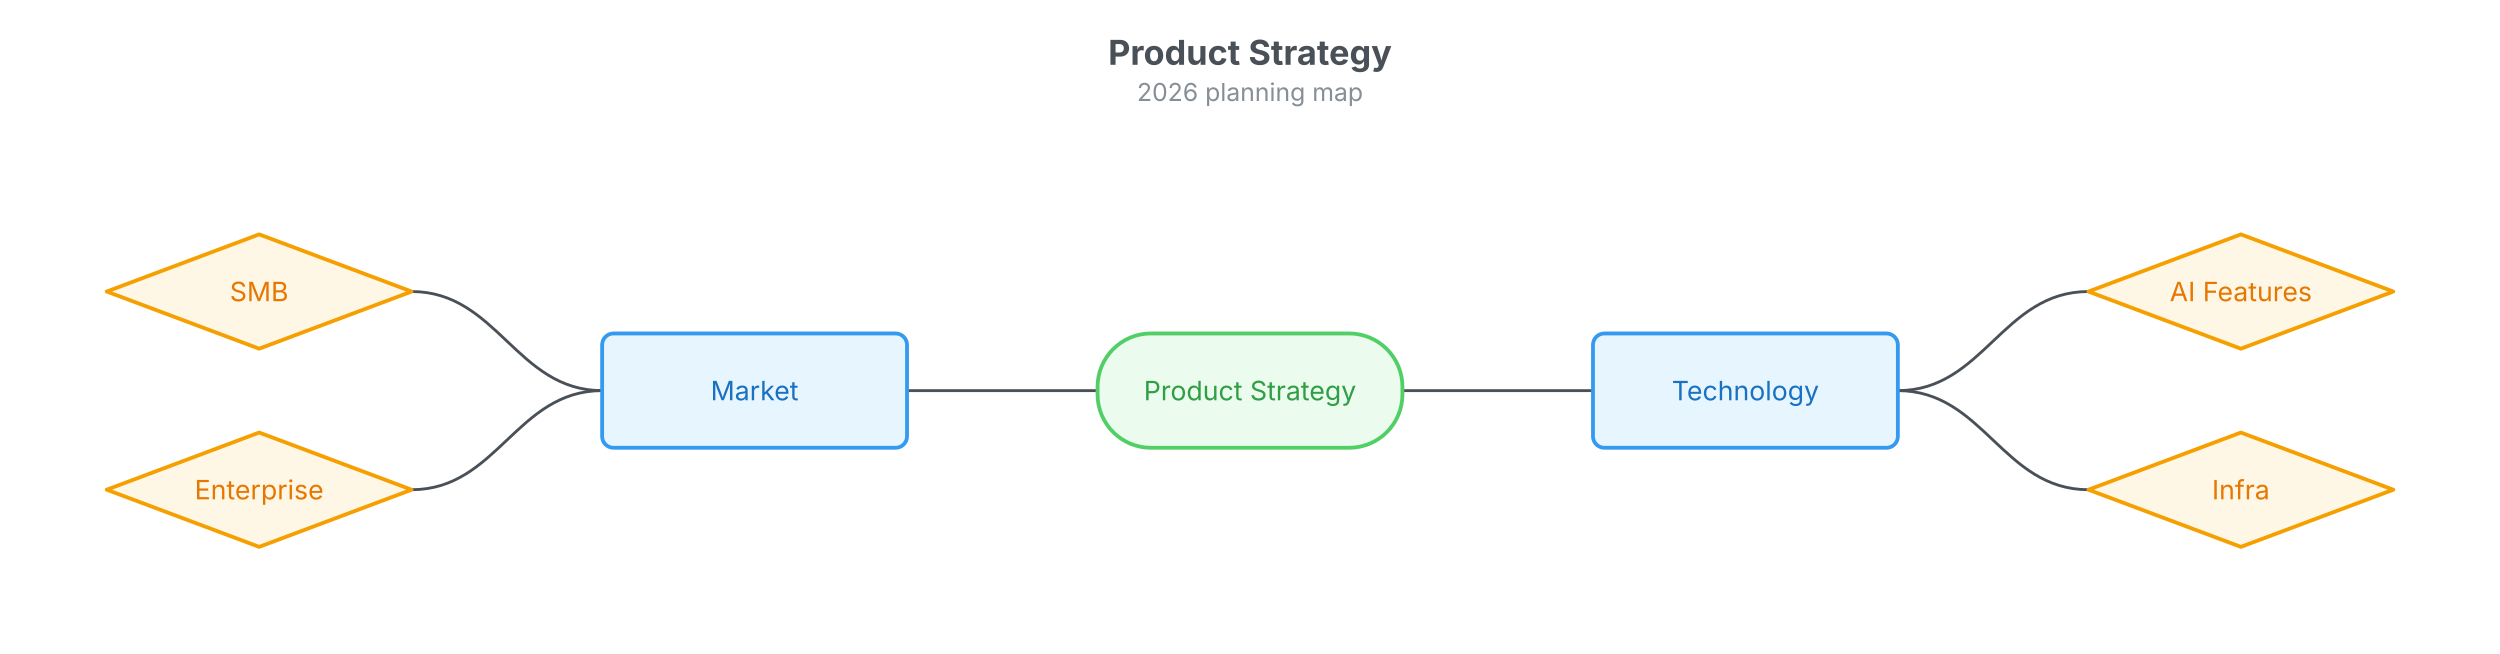
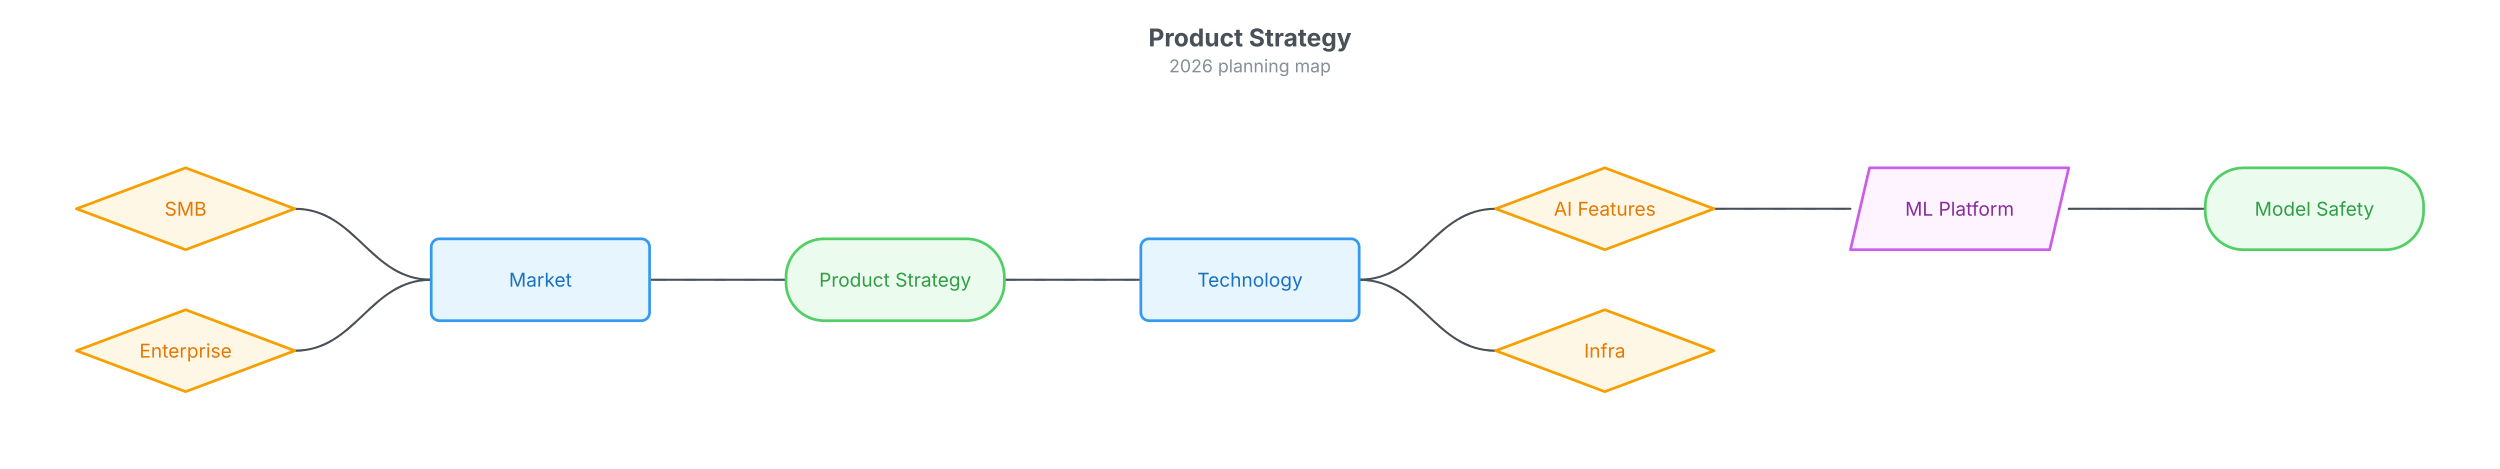
- <svg xmlns="http://www.w3.org/2000/svg" width="1312" height="343" viewBox="-656 -153 1312 343">
-   <text x="0" y="-119" text-anchor="middle" font-family="Inter, system-ui, -apple-system, sans-serif" font-size="18" font-weight="700" fill="#495057">Product Strategy</text>
-   <text x="0" y="-100" text-anchor="middle" font-family="Inter, system-ui, -apple-system, sans-serif" font-size="13" fill="#868e96">2026 planning map</text>
+ <svg xmlns="http://www.w3.org/2000/svg" width="1832" height="343" viewBox="-656 -153 1832 343">
+   <text x="260" y="-119" text-anchor="middle" font-family="Inter, system-ui, -apple-system, sans-serif" font-size="18" font-weight="700" fill="#495057">Product Strategy</text>
+   <text x="260" y="-100" text-anchor="middle" font-family="Inter, system-ui, -apple-system, sans-serif" font-size="13" fill="#868e96">2026 planning map</text>
  <g class="mindmap">
    <path d="M-80,52 C-125,52 -135,52 -180,52" fill="none" stroke="#495057" stroke-width="1.5" stroke-linecap="round" />
+     <path d="M-80,52 C-125,52 -135,52 -180,52" fill="none" stroke="#495057" stroke-width="1.3" stroke-linecap="round" stroke-dasharray="8 14" opacity="0.55">
+       <animate attributeName="stroke-dashoffset" from="0" to="-44" dur="2.2s" repeatCount="indefinite" />
+     </path>
    <path d="M80,52 C125,52 135,52 180,52" fill="none" stroke="#495057" stroke-width="1.5" stroke-linecap="round" />
+     <path d="M80,52 C125,52 135,52 180,52" fill="none" stroke="#495057" stroke-width="1.3" stroke-linecap="round" stroke-dasharray="8 14" opacity="0.55">
+       <animate attributeName="stroke-dashoffset" from="0" to="-44" dur="2.2s" repeatCount="indefinite" />
+     </path>
    <path d="M-340,52 C-385,52 -395,0 -440,0" fill="none" stroke="#495057" stroke-width="1.5" stroke-linecap="round" />
+     <path d="M-340,52 C-385,52 -395,0 -440,0" fill="none" stroke="#495057" stroke-width="1.3" stroke-linecap="round" stroke-dasharray="8 14" opacity="0.55">
+       <animate attributeName="stroke-dashoffset" from="0" to="-44" dur="2.2s" repeatCount="indefinite" />
+     </path>
    <path d="M-340,52 C-385,52 -395,104 -440,104" fill="none" stroke="#495057" stroke-width="1.5" stroke-linecap="round" />
+     <path d="M-340,52 C-385,52 -395,104 -440,104" fill="none" stroke="#495057" stroke-width="1.3" stroke-linecap="round" stroke-dasharray="8 14" opacity="0.55">
+       <animate attributeName="stroke-dashoffset" from="0" to="-44" dur="2.2s" repeatCount="indefinite" />
+     </path>
    <path d="M340,52 C385,52 395,0 440,0" fill="none" stroke="#495057" stroke-width="1.5" stroke-linecap="round" />
+     <path d="M340,52 C385,52 395,0 440,0" fill="none" stroke="#495057" stroke-width="1.3" stroke-linecap="round" stroke-dasharray="8 14" opacity="0.55">
+       <animate attributeName="stroke-dashoffset" from="0" to="-44" dur="2.2s" repeatCount="indefinite" />
+     </path>
    <path d="M340,52 C385,52 395,104 440,104" fill="none" stroke="#495057" stroke-width="1.5" stroke-linecap="round" />
+     <path d="M340,52 C385,52 395,104 440,104" fill="none" stroke="#495057" stroke-width="1.3" stroke-linecap="round" stroke-dasharray="8 14" opacity="0.55">
+       <animate attributeName="stroke-dashoffset" from="0" to="-44" dur="2.2s" repeatCount="indefinite" />
+     </path>
+     <path d="M600,0 C645,0 655,0 700,0" fill="none" stroke="#495057" stroke-width="1.5" stroke-linecap="round" />
+     <path d="M600,0 C645,0 655,0 700,0" fill="none" stroke="#495057" stroke-width="1.3" stroke-linecap="round" stroke-dasharray="8 14" opacity="0.55">
+       <animate attributeName="stroke-dashoffset" from="0" to="-44" dur="2.2s" repeatCount="indefinite" />
+     </path>
+     <path d="M860,0 C905,0 915,0 960,0" fill="none" stroke="#495057" stroke-width="1.5" stroke-linecap="round" />
+     <path d="M860,0 C905,0 915,0 960,0" fill="none" stroke="#495057" stroke-width="1.3" stroke-linecap="round" stroke-dasharray="8 14" opacity="0.55">
+       <animate attributeName="stroke-dashoffset" from="0" to="-44" dur="2.2s" repeatCount="indefinite" />
+     </path>
    <g class="node node-terminal" data-id="root">
      <rect x="-80" y="22" width="160" height="60" rx="28" ry="28" fill="#ebfbee" stroke="#51cf66" stroke-width="2" />
      <text x="0" y="52" text-anchor="middle" dominant-baseline="middle" font-family="Inter, system-ui, -apple-system, sans-serif" font-size="14" fill="#2f9e44">Product Strategy</text>
    </g>
    <g class="node node-process" data-id="market">
      <rect x="-340" y="22" width="160" height="60" rx="6" ry="6" fill="#e7f5ff" stroke="#339af0" stroke-width="2" />
      <text x="-260" y="52" text-anchor="middle" dominant-baseline="middle" font-family="Inter, system-ui, -apple-system, sans-serif" font-size="14" fill="#1971c2">Market</text>
    </g>
    <g class="node node-process" data-id="tech">
      <rect x="180" y="22" width="160" height="60" rx="6" ry="6" fill="#e7f5ff" stroke="#339af0" stroke-width="2" />
      <text x="260" y="52" text-anchor="middle" dominant-baseline="middle" font-family="Inter, system-ui, -apple-system, sans-serif" font-size="14" fill="#1971c2">Technology</text>
    </g>
    <g class="node node-decision" data-id="smb">
      <polygon points="-520,-30 -440,0 -520,30 -600,0" fill="#fff7e6" stroke="#f59f00" stroke-width="2" stroke-linejoin="round" />
      <text x="-520" y="0" text-anchor="middle" dominant-baseline="middle" font-family="Inter, system-ui, -apple-system, sans-serif" font-size="14" fill="#e67700">SMB</text>
    </g>
    <g class="node node-decision" data-id="ent">
      <polygon points="-520,74 -440,104 -520,134 -600,104" fill="#fff7e6" stroke="#f59f00" stroke-width="2" stroke-linejoin="round" />
      <text x="-520" y="104" text-anchor="middle" dominant-baseline="middle" font-family="Inter, system-ui, -apple-system, sans-serif" font-size="14" fill="#e67700">Enterprise</text>
    </g>
    <g class="node node-decision" data-id="ai">
      <polygon points="520,-30 600,0 520,30 440,0" fill="#fff7e6" stroke="#f59f00" stroke-width="2" stroke-linejoin="round" />
      <text x="520" y="0" text-anchor="middle" dominant-baseline="middle" font-family="Inter, system-ui, -apple-system, sans-serif" font-size="14" fill="#e67700">AI Features</text>
    </g>
    <g class="node node-decision" data-id="infra">
      <polygon points="520,74 600,104 520,134 440,104" fill="#fff7e6" stroke="#f59f00" stroke-width="2" stroke-linejoin="round" />
      <text x="520" y="104" text-anchor="middle" dominant-baseline="middle" font-family="Inter, system-ui, -apple-system, sans-serif" font-size="14" fill="#e67700">Infra</text>
    </g>
+     <g class="node node-io" data-id="ml">
+       <polygon points="714,-30 860,-30 846,30 700,30" fill="#fdf4ff" stroke="#cc5de8" stroke-width="2" stroke-linejoin="round" />
+       <text x="780" y="0" text-anchor="middle" dominant-baseline="middle" font-family="Inter, system-ui, -apple-system, sans-serif" font-size="14" fill="#862e9c">ML Platform</text>
+     </g>
+     <g class="node node-terminal" data-id="safety">
+       <rect x="960" y="-30" width="160" height="60" rx="28" ry="28" fill="#ebfbee" stroke="#51cf66" stroke-width="2" />
+       <text x="1040" y="0" text-anchor="middle" dominant-baseline="middle" font-family="Inter, system-ui, -apple-system, sans-serif" font-size="14" fill="#2f9e44">Model Safety</text>
+     </g>
  </g>
</svg>
